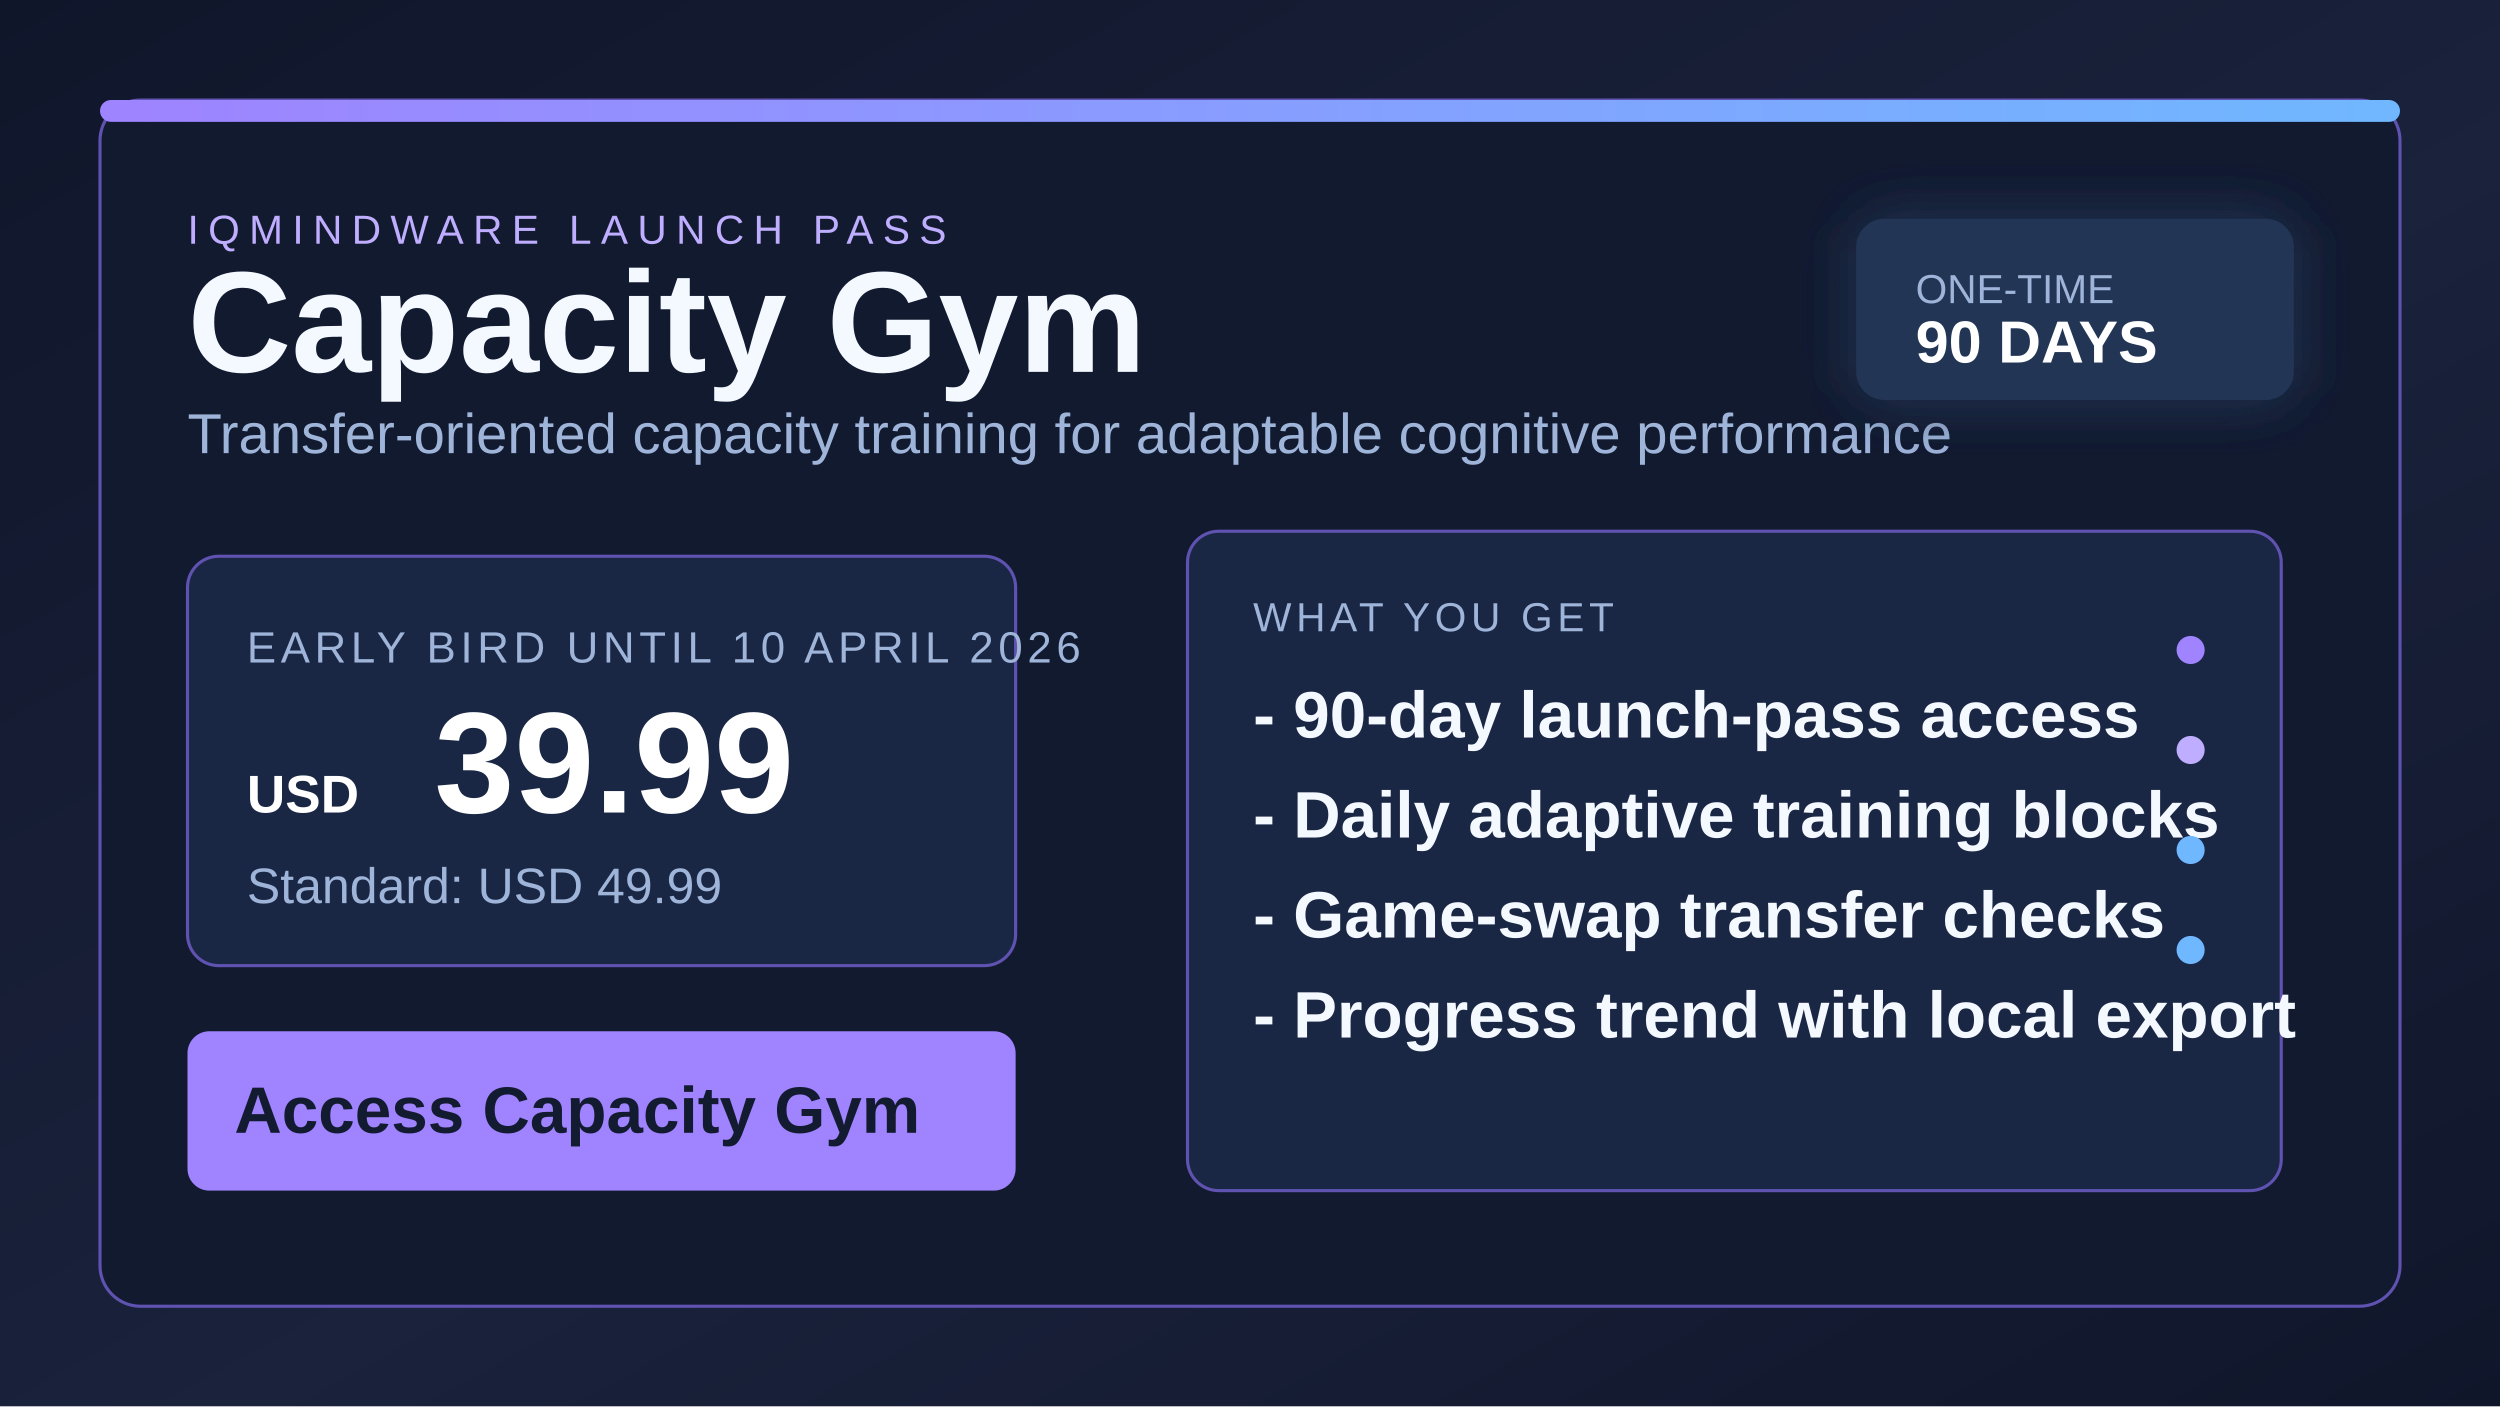
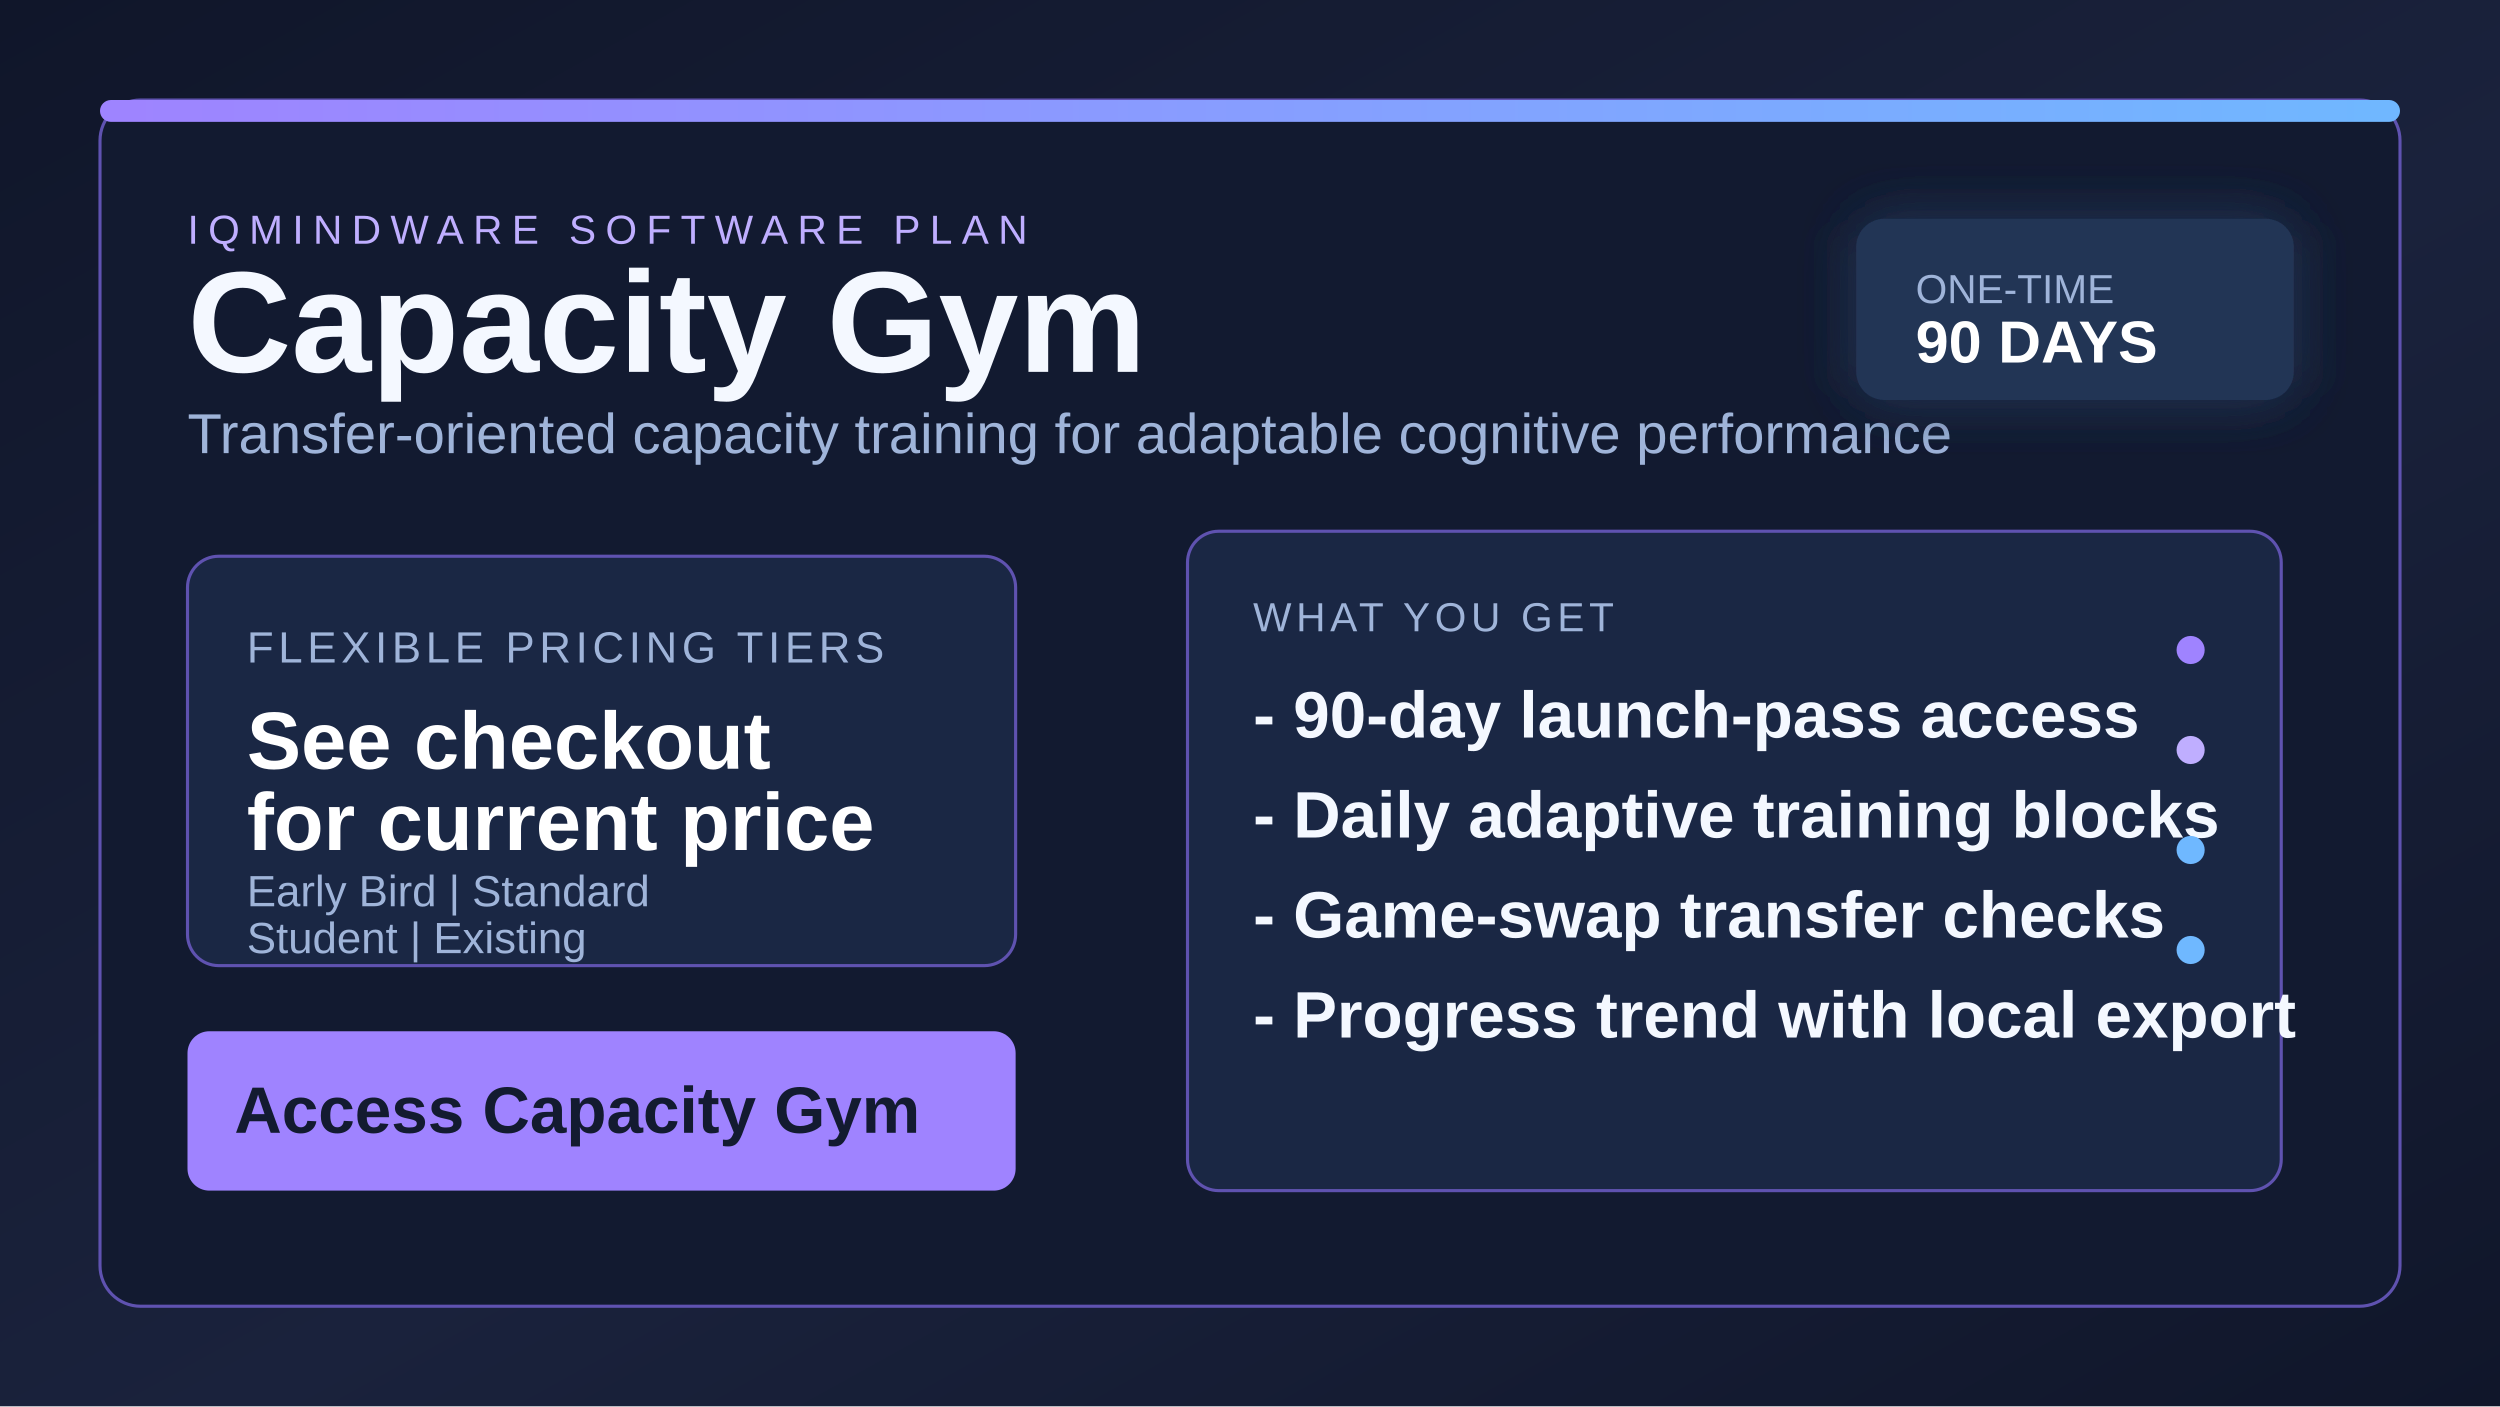
<svg xmlns="http://www.w3.org/2000/svg" width="1600" height="900" viewBox="0 0 1600 900" role="img" aria-labelledby="title desc">
  <defs>
    <linearGradient id="bg" x1="0" y1="0" x2="1" y2="1">
      <stop offset="0%" stop-color="#10162a" />
      <stop offset="55%" stop-color="#1a223c" />
      <stop offset="100%" stop-color="#10162a" />
    </linearGradient>
    <linearGradient id="accent" x1="0" y1="0" x2="1" y2="0">
      <stop offset="0%" stop-color="#9f83ff" />
      <stop offset="100%" stop-color="#6fb8ff" />
    </linearGradient>
    <filter id="softGlow" x="-30%" y="-30%" width="160%" height="160%">
      <feGaussianBlur stdDeviation="18" result="blur" />
      <feMerge>
        <feMergeNode in="blur" />
        <feMergeNode in="SourceGraphic" />
      </feMerge>
    </filter>
  </defs>
  <rect width="1600" height="900" fill="url(#bg)" />
  <rect x="64" y="64" width="1472" height="772" rx="26" fill="#121a30" stroke="#5f52b0" stroke-width="2" />
  <rect x="64" y="64" width="1472" height="14" rx="7" fill="url(#accent)" />
-   <text x="120" y="156" fill="#bfaeff" font-family="Arial, Helvetica, sans-serif" font-size="26" letter-spacing="6">IQMINDWARE LAUNCH PASS</text>
+   <text x="120" y="156" fill="#bfaeff" font-family="Arial, Helvetica, sans-serif" font-size="26" letter-spacing="6">IQMINDWARE SOFTWARE PLAN</text>
  <text x="120" y="238" fill="#f4f8ff" font-family="Arial, Helvetica, sans-serif" font-size="92" font-weight="700">Capacity Gym</text>
  <text x="120" y="290" fill="#9fb4d9" font-family="Arial, Helvetica, sans-serif" font-size="36">Transfer-oriented capacity training for adaptable cognitive performance</text>
  <rect x="120" y="356" width="530" height="262" rx="20" fill="#1a2744" stroke="#5f52b0" stroke-width="2" />
-   <text x="158" y="424" fill="#9fb4d9" font-family="Arial, Helvetica, sans-serif" font-size="28" letter-spacing="3">EARLY BIRD UNTIL 10 APRIL 2026</text>
-   <text x="158" y="520" fill="#ffffff" font-family="Arial, Helvetica, sans-serif" font-size="34" font-weight="700">USD</text>
-   <text x="278" y="520" fill="#ffffff" font-family="Arial, Helvetica, sans-serif" font-size="92" font-weight="700">39.99</text>
-   <text x="158" y="578" fill="#9fb4d9" font-family="Arial, Helvetica, sans-serif" font-size="32">Standard: USD 49.99</text>
+   <text x="158" y="424" fill="#9fb4d9" font-family="Arial, Helvetica, sans-serif" font-size="28" letter-spacing="3">FLEXIBLE PRICING TIERS</text>
+   <text x="158" y="492" fill="#ffffff" font-family="Arial, Helvetica, sans-serif" font-size="52" font-weight="700">See checkout</text>
+   <text x="158" y="544" fill="#ffffff" font-family="Arial, Helvetica, sans-serif" font-size="52" font-weight="700">for current price</text>
+   <text x="158" y="580" fill="#9fb4d9" font-family="Arial, Helvetica, sans-serif" font-size="28">Early Bird | Standard</text>
+   <text x="158" y="610" fill="#9fb4d9" font-family="Arial, Helvetica, sans-serif" font-size="28">Student | Existing</text>
  <rect x="120" y="660" width="530" height="102" rx="14" fill="#9f83ff" />
  <text x="150" y="725" fill="#131b30" font-family="Arial, Helvetica, sans-serif" font-size="42" font-weight="700">Access Capacity Gym</text>
  <g transform="translate(760 340)">
    <rect x="0" y="0" width="700" height="422" rx="20" fill="#1a2744" stroke="#5f52b0" stroke-width="2" />
    <text x="42" y="64" fill="#9fb4d9" font-family="Arial, Helvetica, sans-serif" font-size="26" letter-spacing="3">WHAT YOU GET</text>
    <text x="42" y="132" fill="#f4f8ff" font-family="Arial, Helvetica, sans-serif" font-size="42" font-weight="700">- 90-day launch-pass access</text>
    <text x="42" y="196" fill="#f4f8ff" font-family="Arial, Helvetica, sans-serif" font-size="42" font-weight="700">- Daily adaptive training blocks</text>
    <text x="42" y="260" fill="#f4f8ff" font-family="Arial, Helvetica, sans-serif" font-size="42" font-weight="700">- Game-swap transfer checks</text>
    <text x="42" y="324" fill="#f4f8ff" font-family="Arial, Helvetica, sans-serif" font-size="42" font-weight="700">- Progress trend with local export</text>
    <circle cx="642" cy="76" r="9" fill="#9f83ff" />
    <circle cx="642" cy="140" r="9" fill="#bfaeff" />
    <circle cx="642" cy="204" r="9" fill="#6fb8ff" />
    <circle cx="642" cy="268" r="9" fill="#6fb8ff" />
  </g>
  <rect x="1188" y="140" width="280" height="116" rx="18" fill="#243455" filter="url(#softGlow)" />
  <text x="1226" y="194" fill="#9fb4d9" font-family="Arial, Helvetica, sans-serif" font-size="26">ONE-TIME</text>
  <text x="1226" y="232" fill="#ffffff" font-family="Arial, Helvetica, sans-serif" font-size="38" font-weight="700">90 DAYS</text>
</svg>
